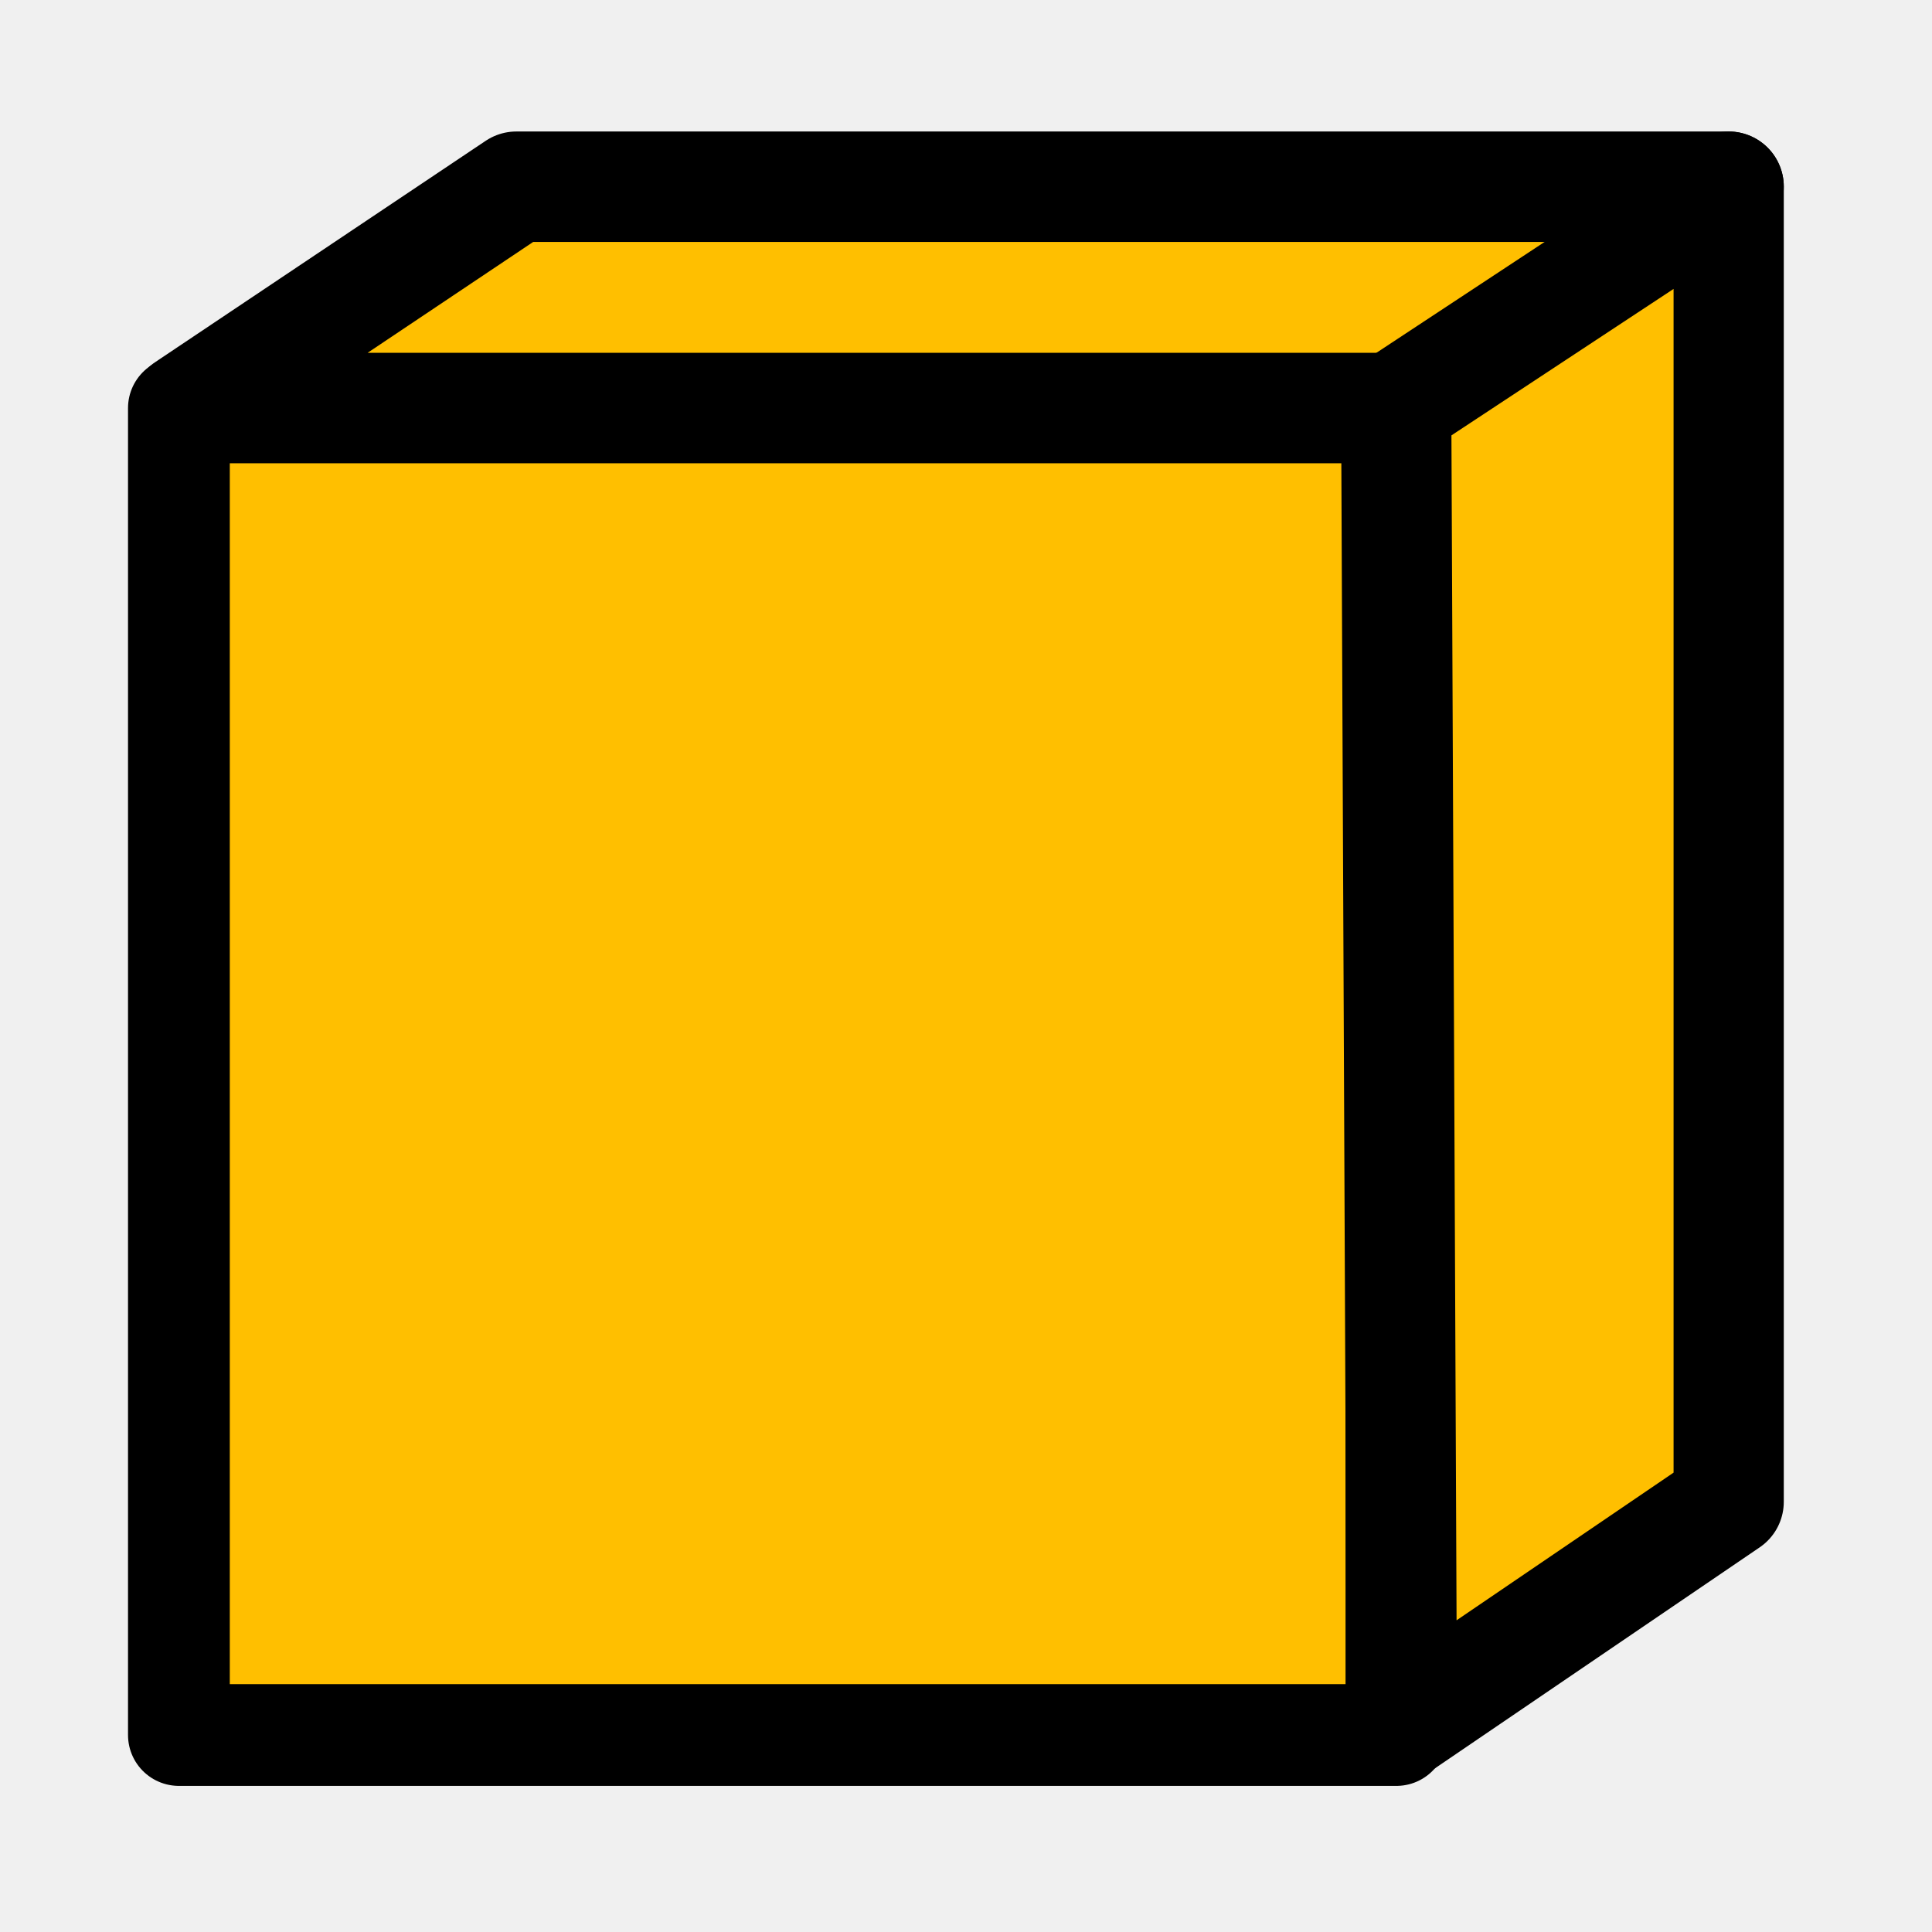
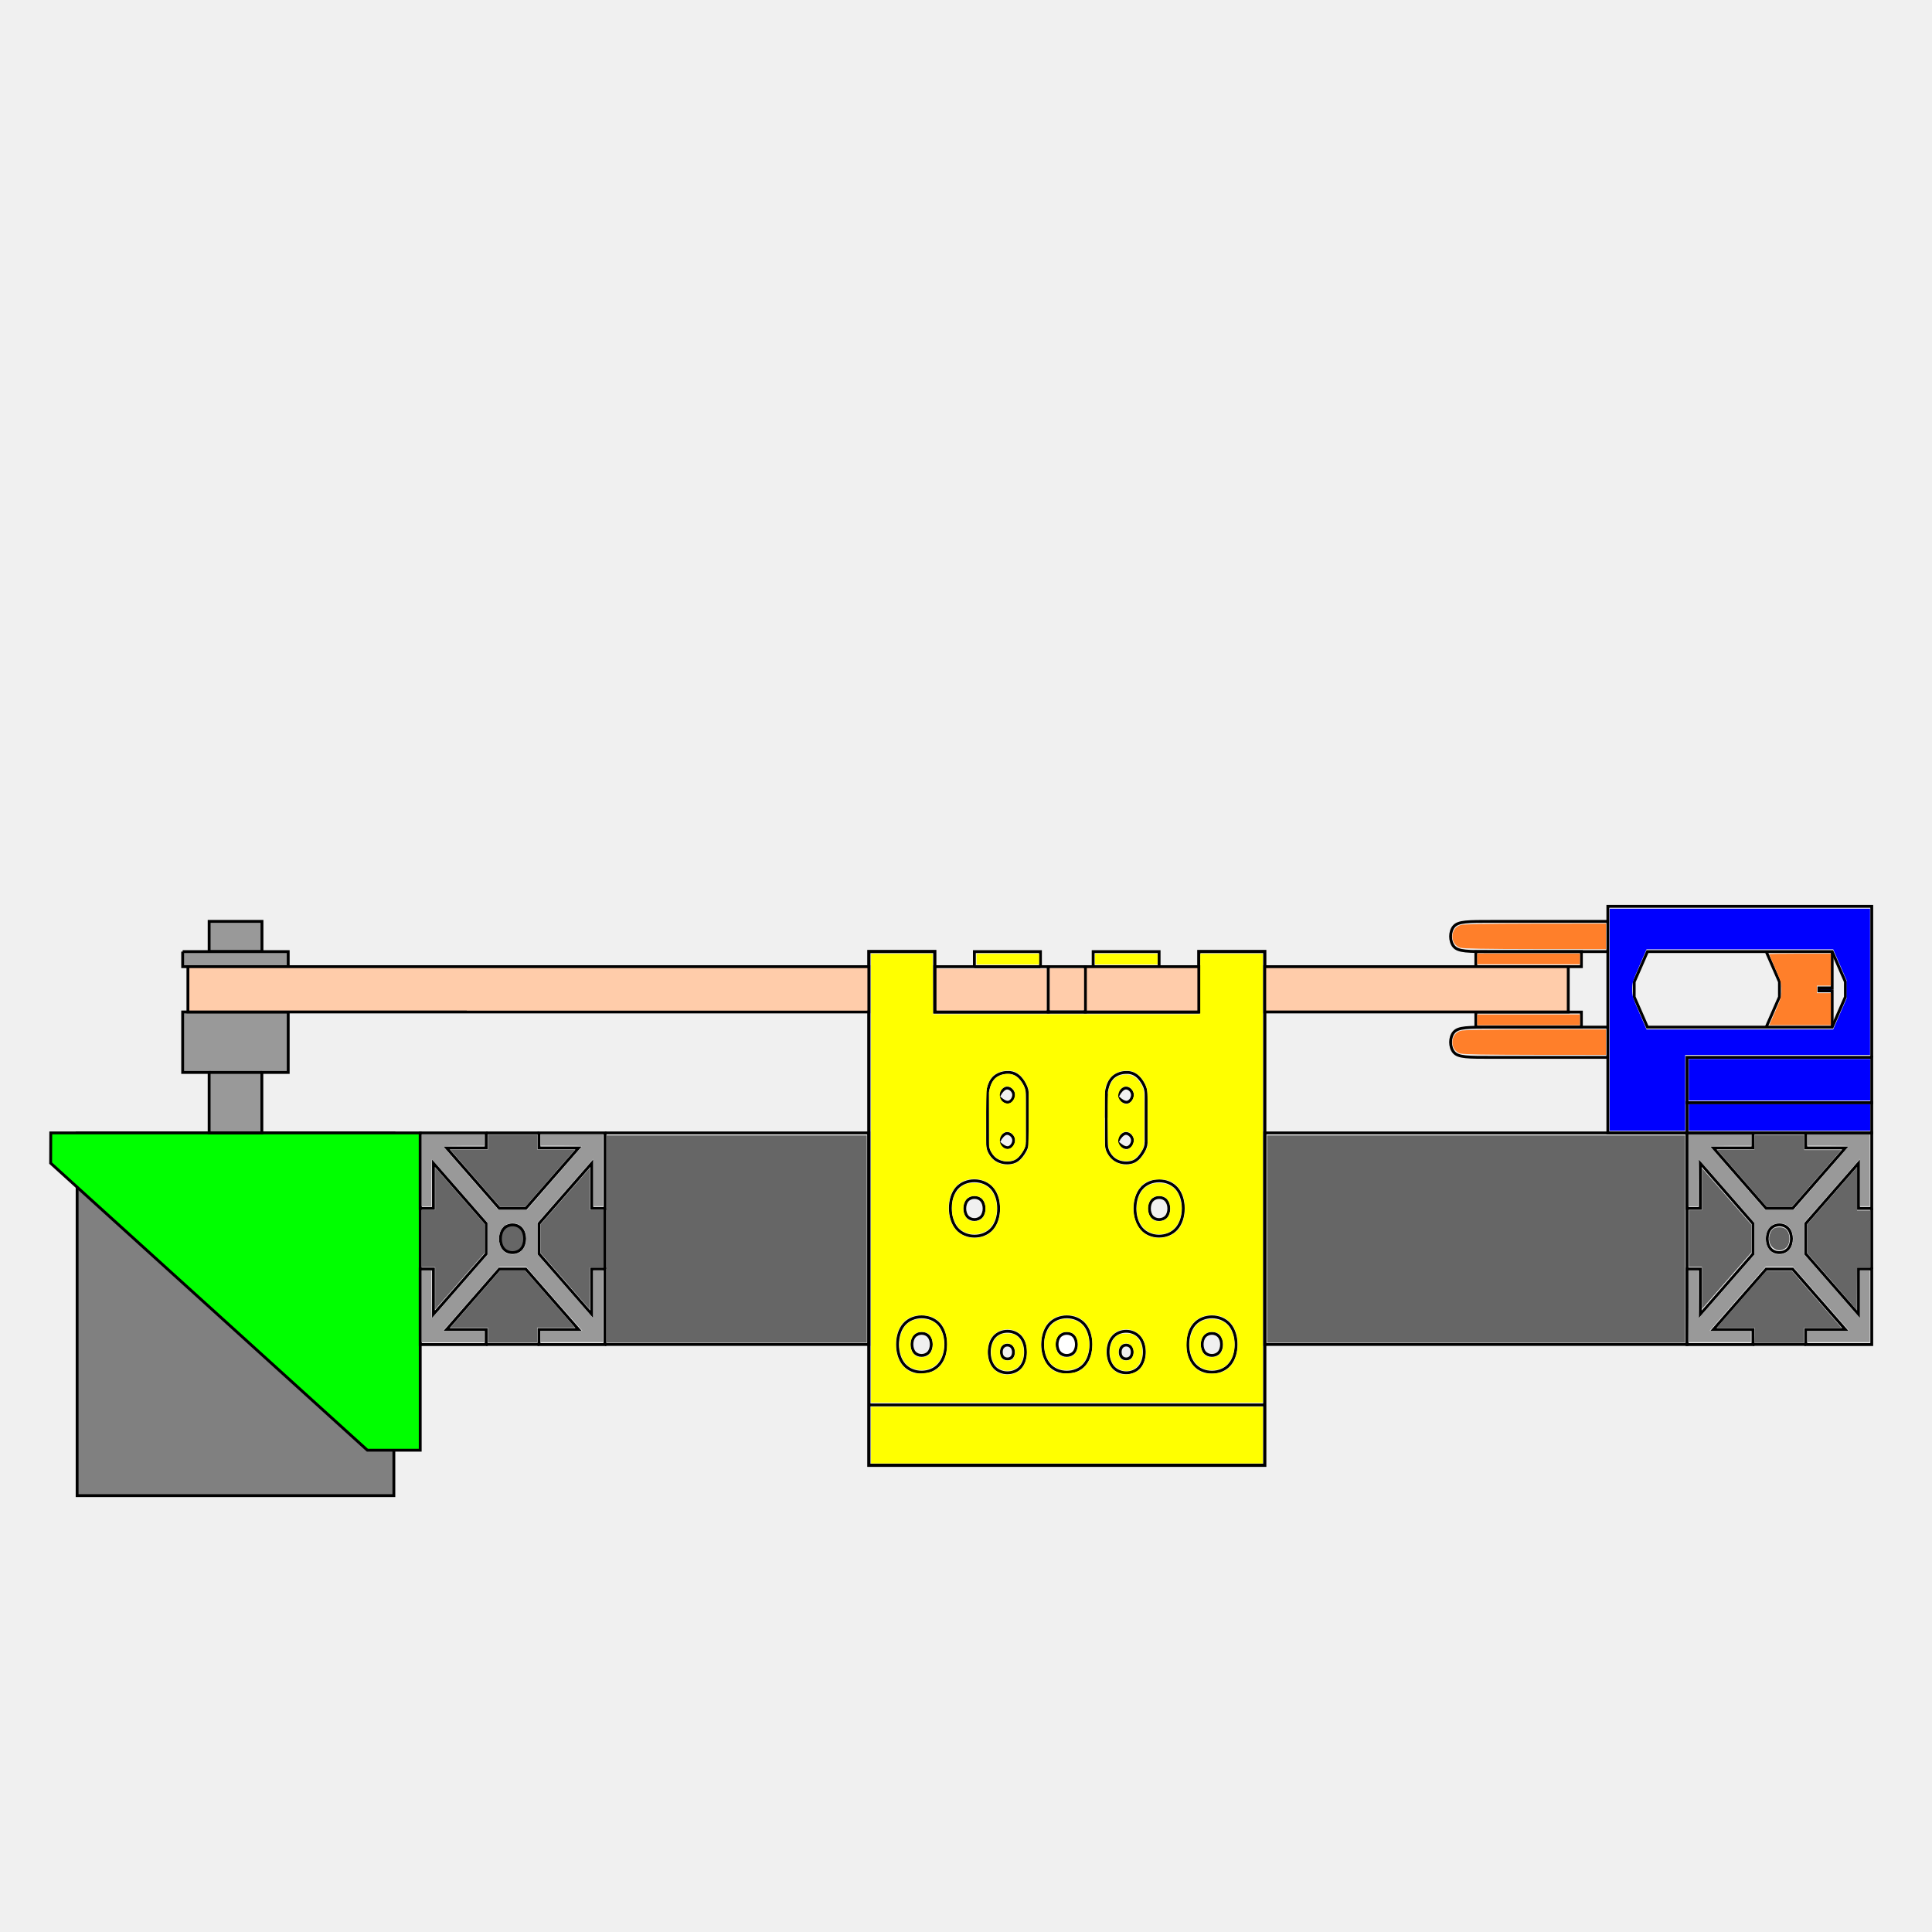
- <svg xmlns="http://www.w3.org/2000/svg" width="64" height="64" viewBox="0 0 16.933 16.933" version="1.1" id="svg5732">
-   <defs id="defs5726" />
+ <svg xmlns="http://www.w3.org/2000/svg" width="64" height="64" viewBox="0 0 16.933 16.933" version="1.1" id="svg8">
+   <defs id="defs2">
+     </defs>
  <g id="layer1" transform="translate(0,-280.0666)">
-     <rect id="rect3993" width="10.671" height="11.63" x="1.568" y="283.643" style="opacity:1;fill:#ffbf00;fill-opacity:1;stroke:#000000;stroke-width:0.892;stroke-linejoin:round;stroke-miterlimit:4;stroke-dasharray:none;stroke-opacity:1" />
-     <path style="fill:#ffbf00;fill-opacity:1;stroke:#000000;stroke-width:0.968px;stroke-linecap:butt;stroke-linejoin:round;stroke-opacity:1" d="M 15.15,281.703 H 4.526 l -2.897,1.94 H 12.253 Z" id="path4817" />
-     <path style="fill:#ffbf00;fill-opacity:1;stroke:#000000;stroke-width:0.966px;stroke-linecap:butt;stroke-linejoin:round;stroke-opacity:1" d="m 15.151,281.702 v 11.527 l -2.864,1.949 -0.05,-11.555 z" id="path4827" />
+     <rect style="fill:#999999;stroke-width:0.025" id="rect1986" width="0.463" height="0.53" x="1.833" y="289.466" />
+     <rect style="fill:#999999;stroke-width:0.025" id="rect1988" width="0.925" height="0.53" x="1.601" y="288.936" />
+     <rect style="fill:#999999;stroke-width:0.025" id="rect1990" width="0.463" height="0.265" x="1.833" y="288.142" />
+     <path style="fill:#808080;stroke:#000000;stroke-width:0.025px;stroke-linecap:butt;stroke-linejoin:miter;stroke-opacity:1" d="m 0.676,293.175 v -3.179 H 3.452 v 3.179 z" id="path2068" />
+     <path style="fill:#00ff00;stroke:#000000;stroke-width:0.025px;stroke-linecap:butt;stroke-linejoin:miter;stroke-opacity:1" d="M 0.445,289.996 H 3.683 v 2.781 H 3.22 l -2.776,-2.516 z" id="path2070" />
+     <path style="fill:none;stroke:#000000;stroke-width:0.025px;stroke-linecap:butt;stroke-linejoin:miter;stroke-opacity:1" d="m 1.833,289.996 v -0.53 H 1.601 v -0.53 h 0.925 v 0.53 H 2.295 v 0.53 z" id="path2072" />
+     <path style="fill:none;stroke:#000000;stroke-width:0.025px;stroke-linecap:butt;stroke-linejoin:miter;stroke-opacity:1" d="m 1.833,288.407 v -0.265 h 0.463 v 0.265 z" id="path2074" />
+     <path style="fill:#999999;stroke:#000000;stroke-width:0.025px;stroke-linecap:butt;stroke-linejoin:miter;stroke-opacity:1" d="m 1.601,288.407 v 0.132 h 0.925 v -0.132 H 1.601" id="path2076" />
+     <path style="fill:none;stroke:#000000;stroke-width:0.025px;stroke-linecap:butt;stroke-linejoin:miter;stroke-opacity:1" d="M 1.833,289.466 H 2.295" id="path2078" />
+     <path style="fill:none;stroke:#000000;stroke-width:0.025px;stroke-linecap:butt;stroke-linejoin:miter;stroke-opacity:1" d="m 5.071,290.128 -0.463,0.53 H 4.377 l -0.463,-0.53 h 0.347 v -0.132 H 3.683 v 0.662 h 0.116 v -0.397 l 0.463,0.53 v 0.265 l -0.463,0.53 v -0.397 H 3.683 v 0.662 h 0.578 v -0.132 h -0.347 l 0.463,-0.53 h 0.231 l 0.463,0.53 H 4.724 v 0.132 h 0.578 v -0.662 H 5.186 v 0.397 L 4.724,291.056 v -0.265 l 0.463,-0.53 v 0.397 h 0.116 v -0.662 H 4.724 v 0.132 z" id="path2080" />
+     <path style="fill:none;stroke:#000000;stroke-width:0.025px;stroke-linecap:butt;stroke-linejoin:miter;stroke-opacity:1" d="M 4.261,289.996 H 4.724" id="path3467" />
+     <path style="fill:none;stroke:#000000;stroke-width:0.025px;stroke-linecap:butt;stroke-linejoin:miter;stroke-opacity:1" d="M 4.261,291.85 H 4.724" id="path3469" />
+     <path style="fill:#4d4d4d;stroke:#000000;stroke-width:0.025px;stroke-linecap:butt;stroke-linejoin:miter;stroke-opacity:1" d="m 5.302,291.188 v -0.53" id="path3471" />
+     <path style="fill:none;stroke:#000000;stroke-width:0.025px;stroke-linecap:butt;stroke-linejoin:miter;stroke-opacity:1" d="m 5.302,289.996 h 2.313 v 1.854 H 5.302" id="path3619" />
+     <path style="fill:none;stroke:#000000;stroke-width:0.028px;stroke-linecap:butt;stroke-linejoin:miter;stroke-opacity:1" d="m 7.615,291.53 v 1.379 H 11.085 v -3.681 -0.822 h -0.578 v 0.53 H 8.193 v -0.53 H 7.615 v 0.822 0.767 z" id="path4050" />
+     <path style="fill:none;stroke:#000000;stroke-width:0.025px;stroke-linecap:butt;stroke-linejoin:miter;stroke-opacity:1" d="m 9.581,288.539 v -0.132 h 0.578 v 0.132" id="path4391" />
+     <path style="fill:none;stroke:#000000;stroke-width:0.025px;stroke-linecap:butt;stroke-linejoin:miter;stroke-opacity:1" d="m 9.119,288.539 v -0.132 H 8.54 l 6e-7,0.132" id="path4393" />
+     <path style="fill:none;stroke:#000000;stroke-width:0.025px;stroke-linecap:butt;stroke-linejoin:miter;stroke-opacity:1" d="m 9.003,290.084 c 0,0.009 0,0.026 -0.012,0.053 -0.012,0.026 -0.035,0.062 -0.058,0.084 -0.023,0.022 -0.046,0.031 -0.069,0.035 -0.023,0.004 -0.046,0.004 -0.069,0 -0.023,-0.004 -0.046,-0.013 -0.066,-0.026 -0.019,-0.013 -0.035,-0.031 -0.046,-0.049 -0.012,-0.018 -0.019,-0.035 -0.023,-0.053 -0.004,-0.018 -0.004,-0.035 -0.004,-0.071 0,-0.035 0,-0.088 0,-0.133 0,-0.044 0,-0.08 0,-0.11 0,-0.031 0,-0.057 0,-0.08 0,-0.022 0,-0.04 0,-0.053 0,-0.013 0,-0.022 0,-0.031 0,-0.009 0,-0.018 0.004,-0.035 0.004,-0.018 0.012,-0.044 0.023,-0.066 0.012,-0.022 0.027,-0.04 0.046,-0.053 0.019,-0.013 0.042,-0.022 0.062,-0.026 0.019,-0.004 0.035,-0.004 0.046,-0.004 0.012,0 0.019,0 0.035,0.004 0.015,0.004 0.039,0.013 0.062,0.035 0.023,0.022 0.046,0.057 0.058,0.088 0.012,0.031 0.012,0.057 0.012,0.084 0,0.026 0,0.053 0,0.084 0,0.031 0,0.066 0,0.119 0,0.053 0,0.124 0,0.159 0,0.035 3e-6,0.035 3e-6,0.044 z" id="path8696" />
+     <path style="fill:none;stroke:#000000;stroke-width:0.025px;stroke-linecap:butt;stroke-linejoin:miter;stroke-opacity:1" d="m 8.76,289.66 c 0.012,-0.018 0.035,-0.053 0.062,-0.057 0.027,-0.004 0.058,0.022 0.062,0.053 0.004,0.031 -0.019,0.066 -0.046,0.071 -0.027,0.004 -0.058,-0.022 -0.073,-0.035 -0.015,-0.013 -0.015,-0.013 -0.004,-0.031 z" id="path10100" />
+     <path style="fill:none;stroke:#000000;stroke-width:0.025px;stroke-linecap:butt;stroke-linejoin:miter;stroke-opacity:1" d="m 8.76,290.058 c 0.012,-0.018 0.035,-0.053 0.062,-0.057 0.027,-0.004 0.058,0.022 0.062,0.053 0.004,0.031 -0.019,0.066 -0.046,0.071 -0.027,0.004 -0.058,-0.022 -0.073,-0.035 -0.015,-0.013 -0.015,-0.013 -0.004,-0.031 z" id="path10104" />
+     <path style="fill:#ffff00;stroke-width:0.002" d="m 8.803,290.243 c -0.021,-0.003 -0.05,-0.014 -0.065,-0.025 -0.028,-0.019 -0.055,-0.055 -0.064,-0.087 l -0.005,-0.016 -5.757e-4,-0.238 -5.758e-4,-0.238 0.005,-0.023 c 0.018,-0.08 0.059,-0.123 0.132,-0.135 0.04,-0.007 0.078,0.002 0.107,0.024 0.025,0.019 0.051,0.055 0.065,0.088 0.013,0.033 0.013,0.018 0.013,0.26 4.653e-4,0.142 -2.3e-5,0.227 -0.001,0.24 -0.002,0.015 -0.004,0.024 -0.009,0.037 -0.017,0.039 -0.053,0.083 -0.079,0.098 -0.026,0.014 -0.065,0.02 -0.097,0.015 z m 0.052,-0.112 c 0.024,-0.013 0.041,-0.042 0.041,-0.071 -6.97e-5,-0.021 -0.006,-0.036 -0.021,-0.052 -0.016,-0.017 -0.03,-0.023 -0.05,-0.022 -0.024,0.002 -0.043,0.018 -0.055,0.046 -0.012,0.028 -0.007,0.057 0.012,0.079 0.022,0.026 0.049,0.033 0.074,0.019 z m -0.002,-0.396 c 0.02,-0.011 0.035,-0.031 0.041,-0.057 0.007,-0.034 -0.008,-0.067 -0.04,-0.084 -0.017,-0.009 -0.038,-0.009 -0.053,5.9e-4 -0.006,0.004 -0.015,0.011 -0.019,0.017 -0.032,0.04 -0.023,0.096 0.021,0.12 0.016,0.009 0.036,0.009 0.05,0.002 z" id="path10288" />
+     <path style="fill:none;stroke:#000000;stroke-width:0.025px;stroke-linecap:butt;stroke-linejoin:miter;stroke-opacity:1" d="m 9.801,289.66 c 0.012,-0.018 0.035,-0.053 0.062,-0.057 0.027,-0.004 0.058,0.022 0.062,0.053 0.004,0.031 -0.019,0.066 -0.046,0.071 -0.027,0.004 -0.058,-0.022 -0.073,-0.035 -0.015,-0.013 -0.015,-0.013 -0.004,-0.031 z" id="path13958" />
+     <path style="fill:none;stroke:#000000;stroke-width:0.025px;stroke-linecap:butt;stroke-linejoin:miter;stroke-opacity:1" d="m 9.801,290.058 c 0.012,-0.018 0.035,-0.053 0.062,-0.057 0.027,-0.004 0.058,0.022 0.062,0.053 0.004,0.031 -0.019,0.066 -0.046,0.071 -0.027,0.004 -0.058,-0.022 -0.073,-0.035 -0.015,-0.013 -0.015,-0.013 -0.004,-0.031 z" id="path13962" />
+     <path style="fill:none;stroke:#000000;stroke-width:0.025px;stroke-linecap:butt;stroke-linejoin:miter;stroke-opacity:1" d="m 9.697,289.864 c 0,-0.044 0,-0.088 0,-0.124 0,-0.035 0,-0.062 0,-0.088" id="path13966" />
+     <path style="fill:none;stroke:#000000;stroke-width:0.025px;stroke-linecap:butt;stroke-linejoin:miter;stroke-opacity:1" d="m 10.044,290.084 c 0,0.009 0,0.026 -0.012,0.053 -0.012,0.026 -0.035,0.062 -0.058,0.084 -0.023,0.022 -0.046,0.031 -0.069,0.035 -0.023,0.004 -0.046,0.004 -0.069,0 -0.023,-0.004 -0.046,-0.013 -0.066,-0.026 -0.019,-0.013 -0.035,-0.031 -0.046,-0.049 -0.012,-0.018 -0.019,-0.035 -0.023,-0.053 -0.004,-0.018 -0.004,-0.035 -0.004,-0.071 10e-8,-0.035 10e-8,-0.088 10e-8,-0.133 0,-0.044 0,-0.08 0,-0.11 0,-0.031 0,-0.057 0,-0.08 0,-0.022 0,-0.04 0,-0.053 0,-0.013 0,-0.022 0,-0.031 0,-0.009 0,-0.018 0.004,-0.035 0.004,-0.018 0.012,-0.044 0.023,-0.066 0.012,-0.022 0.027,-0.04 0.046,-0.053 0.019,-0.013 0.042,-0.022 0.062,-0.026 0.019,-0.004 0.035,-0.004 0.046,-0.004 0.012,0 0.019,0 0.035,0.004 0.015,0.004 0.039,0.013 0.062,0.035 0.023,0.022 0.046,0.057 0.058,0.088 0.012,0.031 0.012,0.057 0.012,0.084 0,0.026 0,0.053 0,0.084 0,0.031 0,0.066 0,0.119 0,0.053 0,0.124 0,0.159 0,0.035 3e-6,0.035 3e-6,0.044 z" id="path8696-8" />
+     <path style="fill:#ffff00;stroke-width:0.006" d="m 9.813,290.234 c -0.051,-0.017 -0.093,-0.07 -0.1,-0.127 -0.002,-0.019 -0.004,-0.128 -0.005,-0.243 -3.355e-4,-0.166 0.001,-0.217 0.008,-0.247 0.02,-0.087 0.072,-0.131 0.156,-0.132 0.061,-5.9e-4 0.115,0.042 0.144,0.114 0.012,0.029 0.012,0.04 0.012,0.269 0,0.224 -7.33e-4,0.24 -0.011,0.265 -0.017,0.039 -0.066,0.093 -0.093,0.102 -0.027,0.009 -0.085,0.008 -0.111,-3.4e-4 z m 0.092,-0.107 c 0.013,-0.01 0.023,-0.025 0.028,-0.043 0.008,-0.025 0.007,-0.03 -0.001,-0.051 -0.028,-0.068 -0.104,-0.063 -0.126,0.008 -0.008,0.026 -0.008,0.03 0.003,0.053 0.012,0.025 0.042,0.048 0.064,0.048 0.007,10e-6 0.021,-0.007 0.032,-0.015 z m 0,-0.397 c 0.013,-0.01 0.023,-0.025 0.028,-0.043 0.008,-0.025 0.007,-0.03 -0.001,-0.051 -0.028,-0.068 -0.104,-0.063 -0.126,0.008 -0.008,0.026 -0.008,0.03 0.003,0.053 0.012,0.025 0.042,0.048 0.064,0.048 0.007,10e-6 0.021,-0.007 0.032,-0.015 z" id="path14347" />
+     <path style="fill:none;stroke:#000000;stroke-width:0.025px;stroke-linecap:butt;stroke-linejoin:miter;stroke-opacity:1" d="m 9.196,292.027 c 0.077,0.088 0.231,0.088 0.308,2e-5 0.077,-0.088 0.077,-0.265 1.18e-5,-0.353 -0.077,-0.088 -0.231,-0.088 -0.308,1e-5 -0.077,0.088 -0.077,0.265 0,0.353 z" id="path14781" />
+     <path style="fill:none;stroke:#000000;stroke-width:0.025px;stroke-linecap:butt;stroke-linejoin:miter;stroke-opacity:1" d="m 8.945,292.049 c -0.058,0.066 -0.173,0.066 -0.231,-2e-5 -0.058,-0.066 -0.058,-0.199 -1.15e-5,-0.265 0.058,-0.066 0.174,-0.066 0.231,-10e-6 0.058,0.066 0.058,0.199 0,0.265 z" id="path14785" />
+     <path style="fill:none;stroke:#000000;stroke-width:0.025px;stroke-linecap:butt;stroke-linejoin:miter;stroke-opacity:1" d="m 9.755,291.784 c -0.058,0.066 -0.058,0.199 0.001,0.265 0.059,0.066 0.172,0.066 0.23,10e-6 0.058,-0.066 0.058,-0.199 1.18e-5,-0.265 -0.058,-0.066 -0.173,-0.066 -0.231,1e-5 z" id="path14789" />
+     <path style="fill:none;stroke:#000000;stroke-width:0.025px;stroke-linecap:butt;stroke-linejoin:miter;stroke-opacity:1" d="m 7.924,292.027 c 0.077,0.088 0.231,0.088 0.308,-0.002 0.077,-0.09 0.077,-0.263 1.15e-5,-0.351 -0.077,-0.088 -0.231,-0.088 -0.308,1e-5 -0.077,0.088 -0.077,0.265 0,0.353 z" id="path14793" />
+     <path style="fill:none;stroke:#000000;stroke-width:0.025px;stroke-linecap:butt;stroke-linejoin:miter;stroke-opacity:1" d="m 10.776,292.027 c -0.077,0.088 -0.231,0.088 -0.308,-1e-5 -0.077,-0.088 -0.077,-0.265 -1.2e-5,-0.353 0.077,-0.088 0.231,-0.088 0.308,-10e-6 0.077,0.088 0.077,0.265 0,0.353 z" id="path14797" />
+     <path style="fill:none;stroke:#000000;stroke-width:0.025px;stroke-linecap:butt;stroke-linejoin:miter;stroke-opacity:1" d="m 8.695,290.482 c -0.077,-0.088 -0.231,-0.088 -0.308,-0.003 -0.077,0.086 -0.077,0.267 1.15e-5,0.356 0.077,0.088 0.231,0.088 0.308,2e-5 0.077,-0.088 0.077,-0.265 0,-0.353 z" id="path14801" />
+     <path style="fill:none;stroke:#000000;stroke-width:0.025px;stroke-linecap:butt;stroke-linejoin:miter;stroke-opacity:1" d="m 10.005,290.482 c -0.077,0.088 -0.077,0.265 1.1e-5,0.353 0.077,0.088 0.231,0.088 0.308,-9.2e-4 0.077,-0.089 0.077,-0.264 1.1e-5,-0.352 -0.077,-0.088 -0.231,-0.088 -0.308,0 z" id="path14805" />
+     <path style="fill:none;stroke:#000000;stroke-width:0.025px;stroke-linecap:butt;stroke-linejoin:miter;stroke-opacity:1" d="m 8.791,291.872 c 0.019,-0.022 0.058,-0.022 0.077,5.3e-4 0.019,0.023 0.019,0.066 0.001,0.088 -0.018,0.022 -0.059,0.022 -0.079,-3e-5 -0.019,-0.022 -0.019,-0.066 8e-7,-0.088 z" id="path15223" />
+     <path style="fill:none;stroke:#000000;stroke-width:0.025px;stroke-linecap:butt;stroke-linejoin:miter;stroke-opacity:1" d="m 8.479,290.588 c 0.031,-0.035 0.093,-0.035 0.123,0 0.031,0.035 0.031,0.106 -1.15e-5,0.141 -0.031,0.035 -0.092,0.035 -0.123,-2e-5 -0.031,-0.035 -0.031,-0.106 10e-8,-0.141 z" id="path15405" />
+     <path style="fill:none;stroke:#000000;stroke-width:0.025px;stroke-linecap:butt;stroke-linejoin:miter;stroke-opacity:1" d="m 10.098,290.588 c 0.031,-0.035 0.093,-0.035 0.123,4e-4 0.031,0.036 0.031,0.106 2.3e-4,0.141 -0.031,0.035 -0.093,0.035 -0.124,-2e-5 -0.031,-0.035 -0.031,-0.106 -2e-6,-0.141 z" id="path15569" />
+     <path style="fill:none;stroke:#000000;stroke-width:0.025px;stroke-linecap:butt;stroke-linejoin:miter;stroke-opacity:1" d="m 10.56,291.779 c 0.031,-0.035 0.093,-0.035 0.123,0 0.031,0.035 0.031,0.106 5.29e-4,0.141 -0.03,0.035 -0.093,0.035 -0.124,-2e-5 -0.031,-0.035 -0.031,-0.106 -2e-6,-0.141 z" id="path15893" />
+     <path style="fill:none;stroke:#000000;stroke-width:0.025px;stroke-linecap:butt;stroke-linejoin:miter;stroke-opacity:1" d="m 9.832,291.872 c 0.019,-0.022 0.058,-0.022 0.077,3.8e-4 0.019,0.022 0.019,0.066 1.04e-5,0.088 -0.019,0.022 -0.058,0.022 -0.077,-3e-5 -0.019,-0.022 -0.019,-0.066 10e-7,-0.088 z" id="path15947" />
+     <path style="fill:none;stroke:#000000;stroke-width:0.025px;stroke-linecap:butt;stroke-linejoin:miter;stroke-opacity:1" d="m 8.016,291.779 c 0.031,-0.035 0.093,-0.035 0.123,0 0.031,0.035 0.031,0.106 -3.202e-4,0.141 -0.031,0.035 -0.092,0.035 -0.123,-2e-5 -0.031,-0.035 -0.031,-0.106 2e-7,-0.141 z" id="path16221" />
+     <path style="fill:#ffffff;stroke:#000000;stroke-width:0.025px;stroke-linecap:butt;stroke-linejoin:miter;stroke-opacity:1" d="m 9.288,291.779 c 0.031,-0.035 0.093,-0.035 0.123,0 0.031,0.035 0.031,0.106 -1.17e-5,0.141 -0.031,0.035 -0.092,0.035 -0.123,-2e-5 -0.031,-0.035 -0.031,-0.106 2e-7,-0.141 z" id="path16295" />
+     <path style="fill:#ffff00;stroke-width:0.006" d="m 8.019,292.067 c -0.041,-0.013 -0.058,-0.024 -0.083,-0.053 -0.079,-0.091 -0.07,-0.269 0.017,-0.346 0.036,-0.031 0.079,-0.044 0.14,-0.041 0.061,0.004 0.105,0.025 0.136,0.067 0.062,0.084 0.061,0.228 -0.003,0.311 -0.044,0.058 -0.135,0.085 -0.207,0.061 z m 0.114,-0.12 c 0.054,-0.037 0.057,-0.146 0.005,-0.19 -0.022,-0.019 -0.081,-0.023 -0.108,-0.006 -0.072,0.043 -0.063,0.18 0.013,0.207 0.025,0.009 0.07,0.004 0.09,-0.01 z" id="path16411" />
+     <path style="fill:#ffff00;stroke-width:0.006" d="m 8.48,290.875 c -0.059,-0.019 -0.092,-0.051 -0.118,-0.116 -0.015,-0.037 -0.018,-0.05 -0.018,-0.099 -1.156e-4,-0.077 0.013,-0.118 0.051,-0.163 0.042,-0.049 0.081,-0.065 0.154,-0.061 0.046,0.002 0.061,0.005 0.088,0.021 0.14,0.078 0.132,0.347 -0.013,0.409 -0.042,0.018 -0.104,0.022 -0.144,0.009 z m 0.116,-0.12 c 0.054,-0.036 0.056,-0.145 0.004,-0.19 -0.022,-0.019 -0.081,-0.023 -0.108,-0.006 -0.072,0.043 -0.063,0.18 0.013,0.207 0.025,0.009 0.07,0.004 0.091,-0.011 z" id="path16413" />
+     <path style="fill:#ffff00;stroke-width:0.006" d="m 10.099,290.875 c -0.098,-0.031 -0.151,-0.136 -0.133,-0.26 0.018,-0.121 0.092,-0.185 0.208,-0.178 0.102,0.006 0.161,0.065 0.18,0.182 0.008,0.047 -9.42e-4,0.11 -0.021,0.155 -0.018,0.04 -0.059,0.082 -0.094,0.096 -0.039,0.016 -0.102,0.019 -0.14,0.006 z m 0.118,-0.122 c 0.052,-0.037 0.053,-0.144 0.002,-0.188 -0.022,-0.019 -0.081,-0.023 -0.108,-0.006 -0.072,0.043 -0.063,0.18 0.013,0.207 0.026,0.009 0.071,0.003 0.093,-0.013 z" id="path16415" />
+     <path style="fill:#ffff00;stroke-width:0.006" d="m 9.825,292.074 c -0.015,-0.005 -0.037,-0.017 -0.049,-0.028 -0.072,-0.067 -0.064,-0.219 0.014,-0.272 0.024,-0.017 0.033,-0.018 0.08,-0.018 0.048,0 0.055,0.002 0.081,0.02 0.072,0.051 0.084,0.186 0.023,0.259 -0.037,0.043 -0.09,0.058 -0.149,0.04 z m 0.078,-0.09 c 0.018,-0.009 0.033,-0.039 0.033,-0.065 0,-0.063 -0.056,-0.099 -0.103,-0.067 -0.04,0.028 -0.041,0.104 -6.804e-4,0.13 0.017,0.011 0.052,0.012 0.07,0.002 z" id="path16417" />
+     <path style="fill:#ffff00;stroke-width:0.006" d="m 9.289,292.067 c -0.054,-0.017 -0.094,-0.054 -0.116,-0.108 -0.054,-0.131 -0.001,-0.286 0.109,-0.323 0.049,-0.016 0.123,-0.011 0.165,0.013 0.14,0.078 0.131,0.347 -0.013,0.409 -0.042,0.018 -0.104,0.022 -0.145,0.009 z m 0.116,-0.12 c 0.054,-0.036 0.056,-0.145 0.004,-0.19 -0.022,-0.019 -0.081,-0.023 -0.108,-0.006 -0.072,0.043 -0.063,0.18 0.013,0.207 0.025,0.009 0.07,0.004 0.091,-0.011 z" id="path16419" />
+     <path style="fill:#ffff00;stroke-width:0.006" d="m 8.776,292.071 c -0.059,-0.024 -0.089,-0.076 -0.089,-0.154 -3.491e-4,-0.064 0.021,-0.113 0.062,-0.142 0.026,-0.018 0.032,-0.02 0.081,-0.02 0.049,0 0.055,0.002 0.081,0.02 0.069,0.049 0.083,0.179 0.028,0.254 -0.035,0.047 -0.106,0.065 -0.163,0.042 z m 0.092,-0.087 c 0.006,-0.004 0.015,-0.015 0.02,-0.026 0.02,-0.045 0.003,-0.1 -0.037,-0.113 -0.027,-0.009 -0.047,-0.005 -0.067,0.015 -0.029,0.029 -0.025,0.1 0.008,0.121 0.018,0.011 0.06,0.013 0.076,0.003 z" id="path16423" />
+     <path style="fill:#ffff00;stroke-width:0.006" d="m 10.562,292.067 c -0.098,-0.031 -0.151,-0.136 -0.133,-0.26 0.013,-0.085 0.059,-0.148 0.126,-0.17 0.049,-0.016 0.123,-0.011 0.165,0.013 0.14,0.078 0.131,0.347 -0.013,0.409 -0.042,0.018 -0.104,0.022 -0.145,0.009 z m 0.118,-0.122 c 0.052,-0.037 0.053,-0.144 0.002,-0.188 -0.022,-0.019 -0.081,-0.023 -0.108,-0.006 -0.072,0.043 -0.063,0.18 0.013,0.207 0.026,0.009 0.071,0.003 0.093,-0.013 z" id="path16425" />
+     <path style="fill:none;stroke:#000000;stroke-width:0.025px;stroke-linecap:butt;stroke-linejoin:miter;stroke-opacity:1" d="m 7.615,292.38 c 1.157,0 2.313,0 3.47,0" id="path18508" />
+     <path style="fill:#ffff00;stroke-width:0.009" d="m 7.634,292.645 v -0.248 h 1.717 1.717 v 0.248 0.248 H 9.352 7.634 Z" id="path18512" />
+     <path style="fill:#ffff00;stroke-width:0.009" d="m 7.634,290.393 v -1.967 h 0.27 0.27 l 0.002,0.265 0.002,0.265 h 1.169 1.169 l 0.002,-0.265 0.002,-0.265 h 0.274 0.274 v 1.967 1.967 H 9.352 7.634 Z m 1.253,1.713 c 0.069,-0.022 0.113,-0.094 0.113,-0.187 0,-0.089 -0.026,-0.145 -0.082,-0.178 -0.098,-0.057 -0.224,-0.007 -0.252,0.1 -0.046,0.175 0.069,0.313 0.221,0.265 z m 1.081,-0.022 c 0.091,-0.061 0.103,-0.238 0.02,-0.318 -0.044,-0.043 -0.099,-0.058 -0.162,-0.043 -0.168,0.04 -0.175,0.323 -0.011,0.384 0.039,0.015 0.113,0.004 0.152,-0.023 z m -1.782,-0.003 c 0.079,-0.047 0.114,-0.118 0.114,-0.232 0,-0.155 -0.073,-0.246 -0.205,-0.255 -0.146,-0.011 -0.243,0.09 -0.243,0.255 -1.617e-4,0.124 0.054,0.213 0.15,0.249 0.038,0.014 0.148,0.004 0.184,-0.017 z m 1.276,-2e-5 c 0.073,-0.044 0.112,-0.124 0.112,-0.232 0,-0.166 -0.095,-0.267 -0.242,-0.256 -0.125,0.009 -0.199,0.095 -0.207,0.241 -0.007,0.114 0.048,0.222 0.13,0.256 0.051,0.022 0.164,0.016 0.208,-0.01 z m 1.248,0.011 c 0.082,-0.033 0.13,-0.111 0.137,-0.22 0.01,-0.156 -0.069,-0.267 -0.198,-0.279 -0.1,-0.009 -0.179,0.032 -0.222,0.116 -0.03,0.058 -0.037,0.178 -0.015,0.244 0.024,0.071 0.072,0.122 0.135,0.145 0.036,0.012 0.127,0.009 0.164,-0.005 z m -2.089,-1.189 c 0.088,-0.03 0.144,-0.122 0.144,-0.236 3.402e-4,-0.084 -0.014,-0.135 -0.052,-0.185 -0.084,-0.11 -0.266,-0.111 -0.347,-0.002 -0.072,0.096 -0.069,0.265 0.006,0.358 0.057,0.071 0.156,0.097 0.249,0.065 z m 1.653,-0.017 c 0.072,-0.042 0.11,-0.118 0.111,-0.221 3.22e-4,-0.08 -0.014,-0.132 -0.05,-0.18 -0.042,-0.057 -0.097,-0.083 -0.173,-0.082 -0.102,5.3e-4 -0.164,0.038 -0.202,0.124 -0.064,0.144 -0.01,0.323 0.112,0.373 0.063,0.026 0.144,0.02 0.202,-0.013 z m -1.355,-0.634 c 0.033,-0.019 0.076,-0.075 0.089,-0.116 0.005,-0.015 0.008,-0.126 0.008,-0.275 l -6.91e-5,-0.25 -0.024,-0.049 c -0.045,-0.091 -0.116,-0.129 -0.202,-0.108 -0.063,0.015 -0.103,0.047 -0.126,0.102 -0.019,0.044 -0.019,0.053 -0.022,0.306 -0.002,0.251 -0.002,0.262 0.015,0.302 0.043,0.101 0.167,0.143 0.261,0.088 z m 0.996,0.018 c 0.048,-0.012 0.092,-0.051 0.122,-0.11 l 0.022,-0.044 v -0.248 c 0,-0.24 -5.76e-4,-0.25 -0.019,-0.292 -0.039,-0.09 -0.111,-0.137 -0.193,-0.125 -0.07,0.011 -0.117,0.047 -0.149,0.117 -0.014,0.029 -0.016,0.06 -0.018,0.278 -0.002,0.158 6.804e-4,0.259 0.006,0.283 0.016,0.068 0.069,0.122 0.137,0.14 0.043,0.011 0.045,0.011 0.09,4.3e-4 z" id="path18514" />
+     <path style="fill:none;stroke:#000000;stroke-width:0.025px;stroke-linecap:butt;stroke-linejoin:miter;stroke-opacity:1" d="m 8.54,288.539 c 0.193,0 0.386,0 0.578,0" id="path18516" />
+     <path style="fill:none;stroke:#000000;stroke-width:0.025px;stroke-linecap:butt;stroke-linejoin:miter;stroke-opacity:1" d="m 9.581,288.539 c 0.195,0 0.386,0 0.578,0" id="path18520" />
+     <path style="fill:#ffff00;stroke-width:0.009" d="m 8.559,288.473 v -0.047 h 0.274 0.274 v 0.047 0.047 H 8.832 8.559 Z" id="path18524" />
+     <path style="fill:#ffff00;stroke-width:0.009" d="m 9.597,288.473 v -0.047 h 0.274 0.274 v 0.047 0.047 H 9.871 9.597 Z" id="path18526" />
+     <path style="fill:#ffccaa;stroke:#000000;stroke-width:0.025px;stroke-linecap:butt;stroke-linejoin:miter;stroke-opacity:1" d="m 1.647,288.539 v 0.397 h 5.968 v -0.397 z" id="path19167" />
+     <path style="fill:none;stroke:#000000;stroke-width:0.025px;stroke-linecap:butt;stroke-linejoin:miter;stroke-opacity:1" d="M 8.193,288.539 H 9.188 v 0.397 H 8.193 Z" id="path19313" />
+     <path style="fill:#ffccaa;stroke:#000000;stroke-width:0.025px;stroke-linecap:butt;stroke-linejoin:miter;stroke-opacity:1" d="m 9.512,288.539 v 0.397 h 0.995 v -0.397 z" id="path19351" />
+     <path style="fill:#ffccaa;stroke-width:0.004" d="M 8.209,288.739 V 288.557 H 8.691 9.174 v 0.183 0.183 H 8.691 8.209 Z" id="path19443" />
+     <path style="fill:#ffccaa;stroke-width:0.004" d="m 4.091,288.739 v -0.183 h 1.754 1.754 v 0.183 0.183 H 5.846 4.091 Z" id="path19445" />
+     <path style="fill:none;stroke:#000000;stroke-width:0.025px;stroke-linecap:butt;stroke-linejoin:miter;stroke-opacity:1" d="m 9.188,288.539 h 0.324 v 0.397 H 9.188 Z" id="path19933" />
+     <path style="fill:#ffccaa;stroke-width:0.002" d="m 9.201,288.737 v -0.184 h 0.15 0.15 v 0.184 0.184 H 9.35 9.201 Z" id="path19935" />
+     <path style="fill:none;stroke:#000000;stroke-width:0.025px;stroke-linecap:butt;stroke-linejoin:miter;stroke-opacity:1" d="m 15.017,290.128 h 0.347 v -0.132 h -0.578 v 0.662 h 0.116 v -0.397 l 0.463,0.53 v 0.265 l -0.463,0.53 v -0.397 h -0.116 v 0.662 h 0.578 v -0.132 H 15.017 l 0.463,-0.53 h 0.231 l 0.463,0.53 h -0.347 v 0.132 h 0.578 v -0.662 h -0.116 v 0.397 l -0.463,-0.53 v -0.265 l 0.463,-0.53 v 0.397 h 0.116 v -0.662 h -0.578 v 0.132 h 0.347 l -0.463,0.53 h -0.231 z" id="path20470" />
+     <path style="fill:none;stroke:#000000;stroke-width:0.025px;stroke-linecap:butt;stroke-linejoin:miter;stroke-opacity:1" d="M 14.786,289.996 H 11.085 v 1.854 h 3.701 z" id="path20474" />
+     <path style="fill:none;stroke:#000000;stroke-width:0.025px;stroke-linecap:butt;stroke-linejoin:miter;stroke-opacity:1" d="m 15.518,290.835 c 0.039,-0.044 0.116,-0.044 0.154,-4e-5 0.039,0.044 0.039,0.132 -1.1e-5,0.177 -0.039,0.044 -0.116,0.044 -0.154,1e-5 -0.039,-0.044 -0.039,-0.132 -2e-6,-0.177 z" id="path20584" />
+     <path style="fill:#666666;stroke:#000000;stroke-width:0.025px;stroke-linecap:butt;stroke-linejoin:miter;stroke-opacity:1" d="m 4.415,290.835 c 0.039,-0.044 0.116,-0.044 0.154,-4e-5 0.039,0.044 0.039,0.132 -1.15e-5,0.177 -0.039,0.044 -0.116,0.044 -0.154,1e-5 -0.039,-0.044 -0.039,-0.132 -2e-7,-0.177 z" id="path20728" />
+     <path style="fill:#666666;stroke-width:0.004" d="m 3.814,291.359 v -0.186 h -0.059 -0.059 v -0.251 -0.251 h 0.059 0.059 v -0.186 -0.186 l 0.217,0.248 0.217,0.248 v 0.126 0.126 l -0.217,0.248 -0.217,0.248 z" id="path20732" />
+     <path style="fill:#666666;stroke-width:0.004" d="m 4.165,290.394 -0.219,-0.251 h 0.165 0.165 v -0.066 -0.066 h 0.217 0.217 v 0.066 0.066 h 0.165 0.165 l -0.219,0.251 -0.219,0.251 H 4.492 4.384 Z" id="path20734" />
+     <path style="fill:#666666;stroke-width:0.004" d="m 4.954,291.296 -0.216,-0.247 v -0.126 -0.126 l 0.217,-0.248 0.217,-0.248 v 0.186 0.186 h 0.059 0.059 v 0.251 0.251 h -0.059 -0.059 l -0.001,0.185 -0.001,0.185 z" id="path20736" />
+     <path style="fill:#666666;stroke-width:0.004" d="m 4.276,291.768 v -0.066 H 4.111 3.947 l 0.219,-0.251 0.219,-0.251 h 0.108 0.108 l 0.219,0.251 0.219,0.251 H 4.874 4.709 v 0.066 0.066 H 4.492 4.276 Z" id="path20738" />
+     <path style="fill:#666666;stroke-width:0.009" d="m 11.105,290.926 v -0.908 h 1.832 1.832 v 0.908 0.908 h -1.832 -1.832 z" id="path20771" />
+     <path style="fill:#666666;stroke-width:0.009" d="m 5.315,290.926 v -0.908 h 1.141 1.141 v 0.908 0.908 H 6.456 5.315 Z" id="path20773" />
+     <path style="fill:#666666;stroke-width:0.009" d="m 14.916,291.355 v -0.185 h -0.057 -0.057 v -0.248 -0.248 h 0.057 0.057 v -0.185 -0.185 l 0.217,0.248 0.217,0.248 v 0.122 0.122 l -0.217,0.248 -0.217,0.248 z" id="path20775" />
+     <path style="fill:#666666;stroke-width:0.009" d="m 15.554,291.013 c -0.047,-0.028 -0.062,-0.087 -0.037,-0.143 0.016,-0.035 0.035,-0.047 0.081,-0.047 0.049,0 0.078,0.028 0.084,0.08 0.005,0.046 -0.006,0.083 -0.032,0.102 -0.031,0.024 -0.065,0.026 -0.096,0.008 z" id="path20777" />
+     <path style="fill:none;stroke:#000000;stroke-width:0.025px;stroke-linecap:butt;stroke-linejoin:miter;stroke-opacity:1" d="m 15.364,289.996 c 0.155,0 0.308,0 0.463,0" id="path20905" />
+     <path style="fill:none;stroke:#000000;stroke-width:0.025px;stroke-linecap:butt;stroke-linejoin:miter;stroke-opacity:1" d="m 16.405,290.658 c 0,0.177 0,0.353 0,0.53" id="path20909" />
+     <path style="fill:none;stroke:#000000;stroke-width:0.025px;stroke-linecap:butt;stroke-linejoin:miter;stroke-opacity:1" d="m 15.364,291.85 c 0.154,0 0.308,0 0.463,0" id="path20913" />
+     <path style="fill:#666666;stroke-width:0.003" d="m 15.378,291.77 v -0.066 h -0.166 -0.166 l 0.218,-0.25 0.218,-0.25 h 0.111 0.111 l 0.218,0.25 0.218,0.25 h -0.164 -0.164 v 0.066 0.066 h -0.218 -0.218 z" id="path20917" />
+     <path style="fill:#666666;stroke-width:0.003" d="m 16.058,291.299 -0.218,-0.249 v -0.127 -0.127 l 0.218,-0.25 0.218,-0.25 v 0.19 0.19 h 0.058 0.058 v 0.25 0.25 h -0.058 -0.058 l -7.33e-4,0.187 -7.32e-4,0.187 z" id="path20919" />
+     <path style="fill:#666666;stroke-width:0.003" d="m 15.268,290.395 -0.218,-0.25 0.163,-5.9e-4 0.163,-5.9e-4 7.85e-4,-0.065 7.85e-4,-0.065 h 0.218 0.218 v 0.066 0.066 h 0.163 0.163 l -0.218,0.25 -0.218,0.25 H 15.594 15.486 Z" id="path20921" />
+     <path style="fill:#999999;stroke-width:0.006" d="m 14.798,291.516 v -0.315 h 0.043 0.043 v 0.209 c 0,0.115 0.002,0.209 0.004,0.209 0.002,0 0.113,-0.124 0.246,-0.277 l 0.241,-0.277 v -0.142 -0.142 l -0.241,-0.276 c -0.133,-0.152 -0.243,-0.276 -0.246,-0.276 -0.002,0 -0.004,0.092 -0.004,0.205 v 0.205 h -0.043 -0.043 v -0.315 -0.315 h 0.275 0.275 v 0.05 0.05 h -0.179 c -0.099,0 -0.179,0.002 -0.179,0.005 0,0.003 0.109,0.129 0.241,0.281 l 0.241,0.276 h 0.124 0.124 l 0.241,-0.277 c 0.133,-0.152 0.241,-0.279 0.241,-0.281 0,-0.003 -0.082,-0.005 -0.182,-0.005 h -0.182 v -0.05 -0.05 h 0.275 0.275 v 0.315 0.315 h -0.043 -0.043 v -0.207 -0.207 l -0.246,0.281 -0.246,0.281 v 0.136 0.136 l 0.246,0.281 0.246,0.281 v -0.21 -0.21 h 0.043 0.043 v 0.315 0.315 h -0.275 -0.275 v -0.05 -0.05 h 0.184 0.184 l -0.246,-0.281 -0.246,-0.281 h -0.119 -0.119 l -0.246,0.281 -0.246,0.281 h 0.181 0.181 v 0.05 0.05 h -0.275 -0.275 z m 0.836,-0.463 c 0.074,-0.026 0.104,-0.125 0.063,-0.207 -0.024,-0.048 -0.079,-0.07 -0.135,-0.054 -0.115,0.032 -0.113,0.234 0.002,0.265 0.028,0.008 0.04,0.007 0.07,-0.003 z" id="path20995" />
+     <path style="fill:#999999;stroke-width:0.006" d="m 3.695,291.516 v -0.315 h 0.043 0.043 v 0.209 c 0,0.115 0.002,0.209 0.004,0.209 0.002,0 0.113,-0.124 0.246,-0.277 l 0.241,-0.277 v -0.142 -0.142 l -0.241,-0.276 c -0.133,-0.152 -0.243,-0.276 -0.246,-0.276 -0.002,0 -0.004,0.092 -0.004,0.205 v 0.205 h -0.043 -0.043 v -0.315 -0.315 h 0.275 0.275 v 0.05 0.05 H 4.065 c -0.099,0 -0.179,0.002 -0.179,0.005 0,0.003 0.109,0.129 0.241,0.281 l 0.241,0.276 H 4.493 4.618 l 0.241,-0.277 c 0.133,-0.152 0.241,-0.279 0.241,-0.281 0,-0.003 -0.082,-0.005 -0.182,-0.005 H 4.736 v -0.05 -0.05 h 0.275 0.275 v 0.315 0.315 h -0.043 -0.043 v -0.207 -0.207 l -0.246,0.281 -0.246,0.281 v 0.136 0.136 l 0.246,0.281 0.246,0.281 v -0.21 -0.21 h 0.043 0.043 v 0.315 0.315 H 5.011 4.736 v -0.05 -0.05 h 0.184 0.184 L 4.857,291.45 4.612,291.169 H 4.493 4.375 l -0.246,0.281 -0.246,0.281 h 0.181 0.181 v 0.05 0.05 H 3.97 3.695 Z m 0.836,-0.463 c 0.074,-0.026 0.104,-0.125 0.063,-0.207 -0.024,-0.048 -0.079,-0.07 -0.135,-0.054 -0.115,0.032 -0.113,0.234 0.002,0.265 0.028,0.008 0.04,0.007 0.07,-0.003 z" id="path20997" />
+     <path style="fill:none;stroke:#000000;stroke-width:0.025px;stroke-linecap:butt;stroke-linejoin:miter;stroke-opacity:1" d="m 14.786,289.996 v -0.265 h 1.619 v 0.265 z" id="path21053" />
+     <path style="fill:none;stroke:#000000;stroke-width:0.025px;stroke-linecap:butt;stroke-linejoin:miter;stroke-opacity:1" d="m 14.786,289.731 v -0.397 h 1.619 v 0.397 z" id="path21055" />
+     <path style="fill:none;stroke:#000000;stroke-width:0.025px;stroke-linecap:butt;stroke-linejoin:miter;stroke-opacity:1" d="m 16.405,289.334 v -1.324 h -1.619 -0.694 v 1.987 h 0.694" id="path21536" />
+     <path style="fill:#0000ff;stroke-width:0.006" d="m 14.801,289.861 v -0.116 h 0.795 0.795 v 0.116 0.116 h -0.795 -0.795 z" id="path21630" />
+     <path style="fill:#0000ff;stroke-width:0.006" d="m 14.801,289.53 v -0.182 h 0.795 0.795 v 0.182 0.182 h -0.795 -0.795 z" id="path21632" />
+     <path style="fill:none;stroke:#000000;stroke-width:0.025px;stroke-linecap:butt;stroke-linejoin:miter;stroke-opacity:1" d="m 13.86,289.069 v -0.132 h -0.925 v 0.132 z" id="path21787" />
+     <path style="fill:none;stroke:#000000;stroke-width:0.025px;stroke-linecap:butt;stroke-linejoin:miter;stroke-opacity:1" d="m 14.092,289.069 c -0.385,0 -0.771,0 -1.002,0 -0.231,0 -0.308,0 -0.347,0.044 -0.039,0.044 -0.039,0.132 1.2e-5,0.177 0.039,0.044 0.116,0.044 0.347,0.044 0.231,0 0.617,0 1.002,0" id="path21789" />
+     <path style="fill:none;stroke:#000000;stroke-width:0.025px;stroke-linecap:butt;stroke-linejoin:miter;stroke-opacity:1" d="m 14.092,288.142 c -0.385,0 -0.771,0 -1.002,0 -0.231,0 -0.308,0 -0.347,0.044 -0.039,0.044 -0.039,0.132 1.2e-5,0.177 0.039,0.044 0.116,0.044 0.347,0.044 0.231,0 0.617,0 1.002,0" id="path21789-5" />
+     <path style="fill:none;stroke:#000000;stroke-width:0.025px;stroke-linecap:butt;stroke-linejoin:miter;stroke-opacity:1" d="m 13.86,288.539 v -0.132 h -0.925 v 0.132 z" id="path21787-4" />
+     <path style="fill:none;stroke:#000000;stroke-width:0.025px;stroke-linecap:butt;stroke-linejoin:miter;stroke-opacity:1" d="m 14.439,288.407 h 1.619 l 0.116,0.265 v 0.132 l -0.116,0.265 h -1.619 l -0.116,-0.265 v -0.132 z" id="path21867" />
+     <path style="fill:none;stroke:#000000;stroke-width:0.025px;stroke-linecap:butt;stroke-linejoin:miter;stroke-opacity:1" d="m 15.48,288.407 0.116,0.265 v 0.132 l -0.116,0.265" id="path21869" />
+     <path style="fill:#0000ff;stroke:#000000;stroke-width:0.025px;stroke-linecap:butt;stroke-linejoin:miter;stroke-opacity:1" d="m 16.058,288.407 v 0.318 h -0.116 v 0.026 h 0.116 v 0.318" id="path21873" />
+     <path style="fill:#0000ff;stroke-width:0.009" d="m 14.108,289.005 v -0.974 h 1.141 1.141 v 0.641 0.641 h -0.81 -0.81 v 0.332 0.332 h -0.331 -0.331 z m 2.018,-0.052 0.059,-0.136 v -0.079 -0.079 l -0.059,-0.136 -0.059,-0.136 h -0.818 -0.818 l -0.063,0.145 c -0.059,0.136 -0.063,0.149 -0.063,0.206 0,0.057 0.004,0.07 0.063,0.206 l 0.063,0.145 h 0.818 0.818 z" id="path22235" />
+     <path style="fill:#ff7f2a;stroke-width:0.009" d="m 15.56,288.93 c 0.05,-0.115 0.053,-0.125 0.053,-0.187 0,-0.062 -0.003,-0.072 -0.053,-0.187 -0.029,-0.067 -0.053,-0.124 -0.053,-0.126 0,-0.003 0.121,-0.005 0.27,-0.005 h 0.27 v 0.14 0.14 h -0.061 -0.061 v 0.033 0.033 h 0.061 0.061 v 0.14 0.14 h -0.27 -0.27 z" id="path22249" />
+     <path style="fill:#ff7f2a;stroke-width:0.009" d="m 12.801,289.301 c -0.095,-0.029 -0.095,-0.171 0,-0.2 0.026,-0.008 0.211,-0.011 0.656,-0.012 l 0.619,-5.9e-4 v 0.112 0.112 l -0.619,-5.9e-4 c -0.445,-5.4e-4 -0.63,-0.004 -0.656,-0.012 z" id="path22251" />
+     <path style="fill:#ff7f2a;stroke-width:0.009" d="m 12.947,289.005 v -0.047 h 0.45 0.45 v 0.047 0.047 H 13.397 12.947 Z" id="path22253" />
+     <path style="fill:#ff7f2a;stroke-width:0.009" d="m 12.947,288.471 v -0.047 h 0.45 0.45 v 0.047 0.047 H 13.397 12.947 Z" id="path22255" />
+     <path style="fill:#ff7f2a;stroke-width:0.009" d="m 12.801,288.374 c -0.095,-0.029 -0.095,-0.171 0,-0.2 0.026,-0.008 0.211,-0.011 0.656,-0.012 l 0.619,-5.9e-4 v 0.112 0.112 l -0.619,-5.9e-4 c -0.445,-5.4e-4 -0.63,-0.004 -0.656,-0.012 z" id="path22257" />
+     <path style="fill:#ffccaa;stroke:#000000;stroke-width:0.025px;stroke-linecap:butt;stroke-linejoin:miter;stroke-opacity:1" d="m 11.085,288.539 h 2.66 v 0.397 H 11.085 Z" id="path22261" />
  </g>
</svg>
